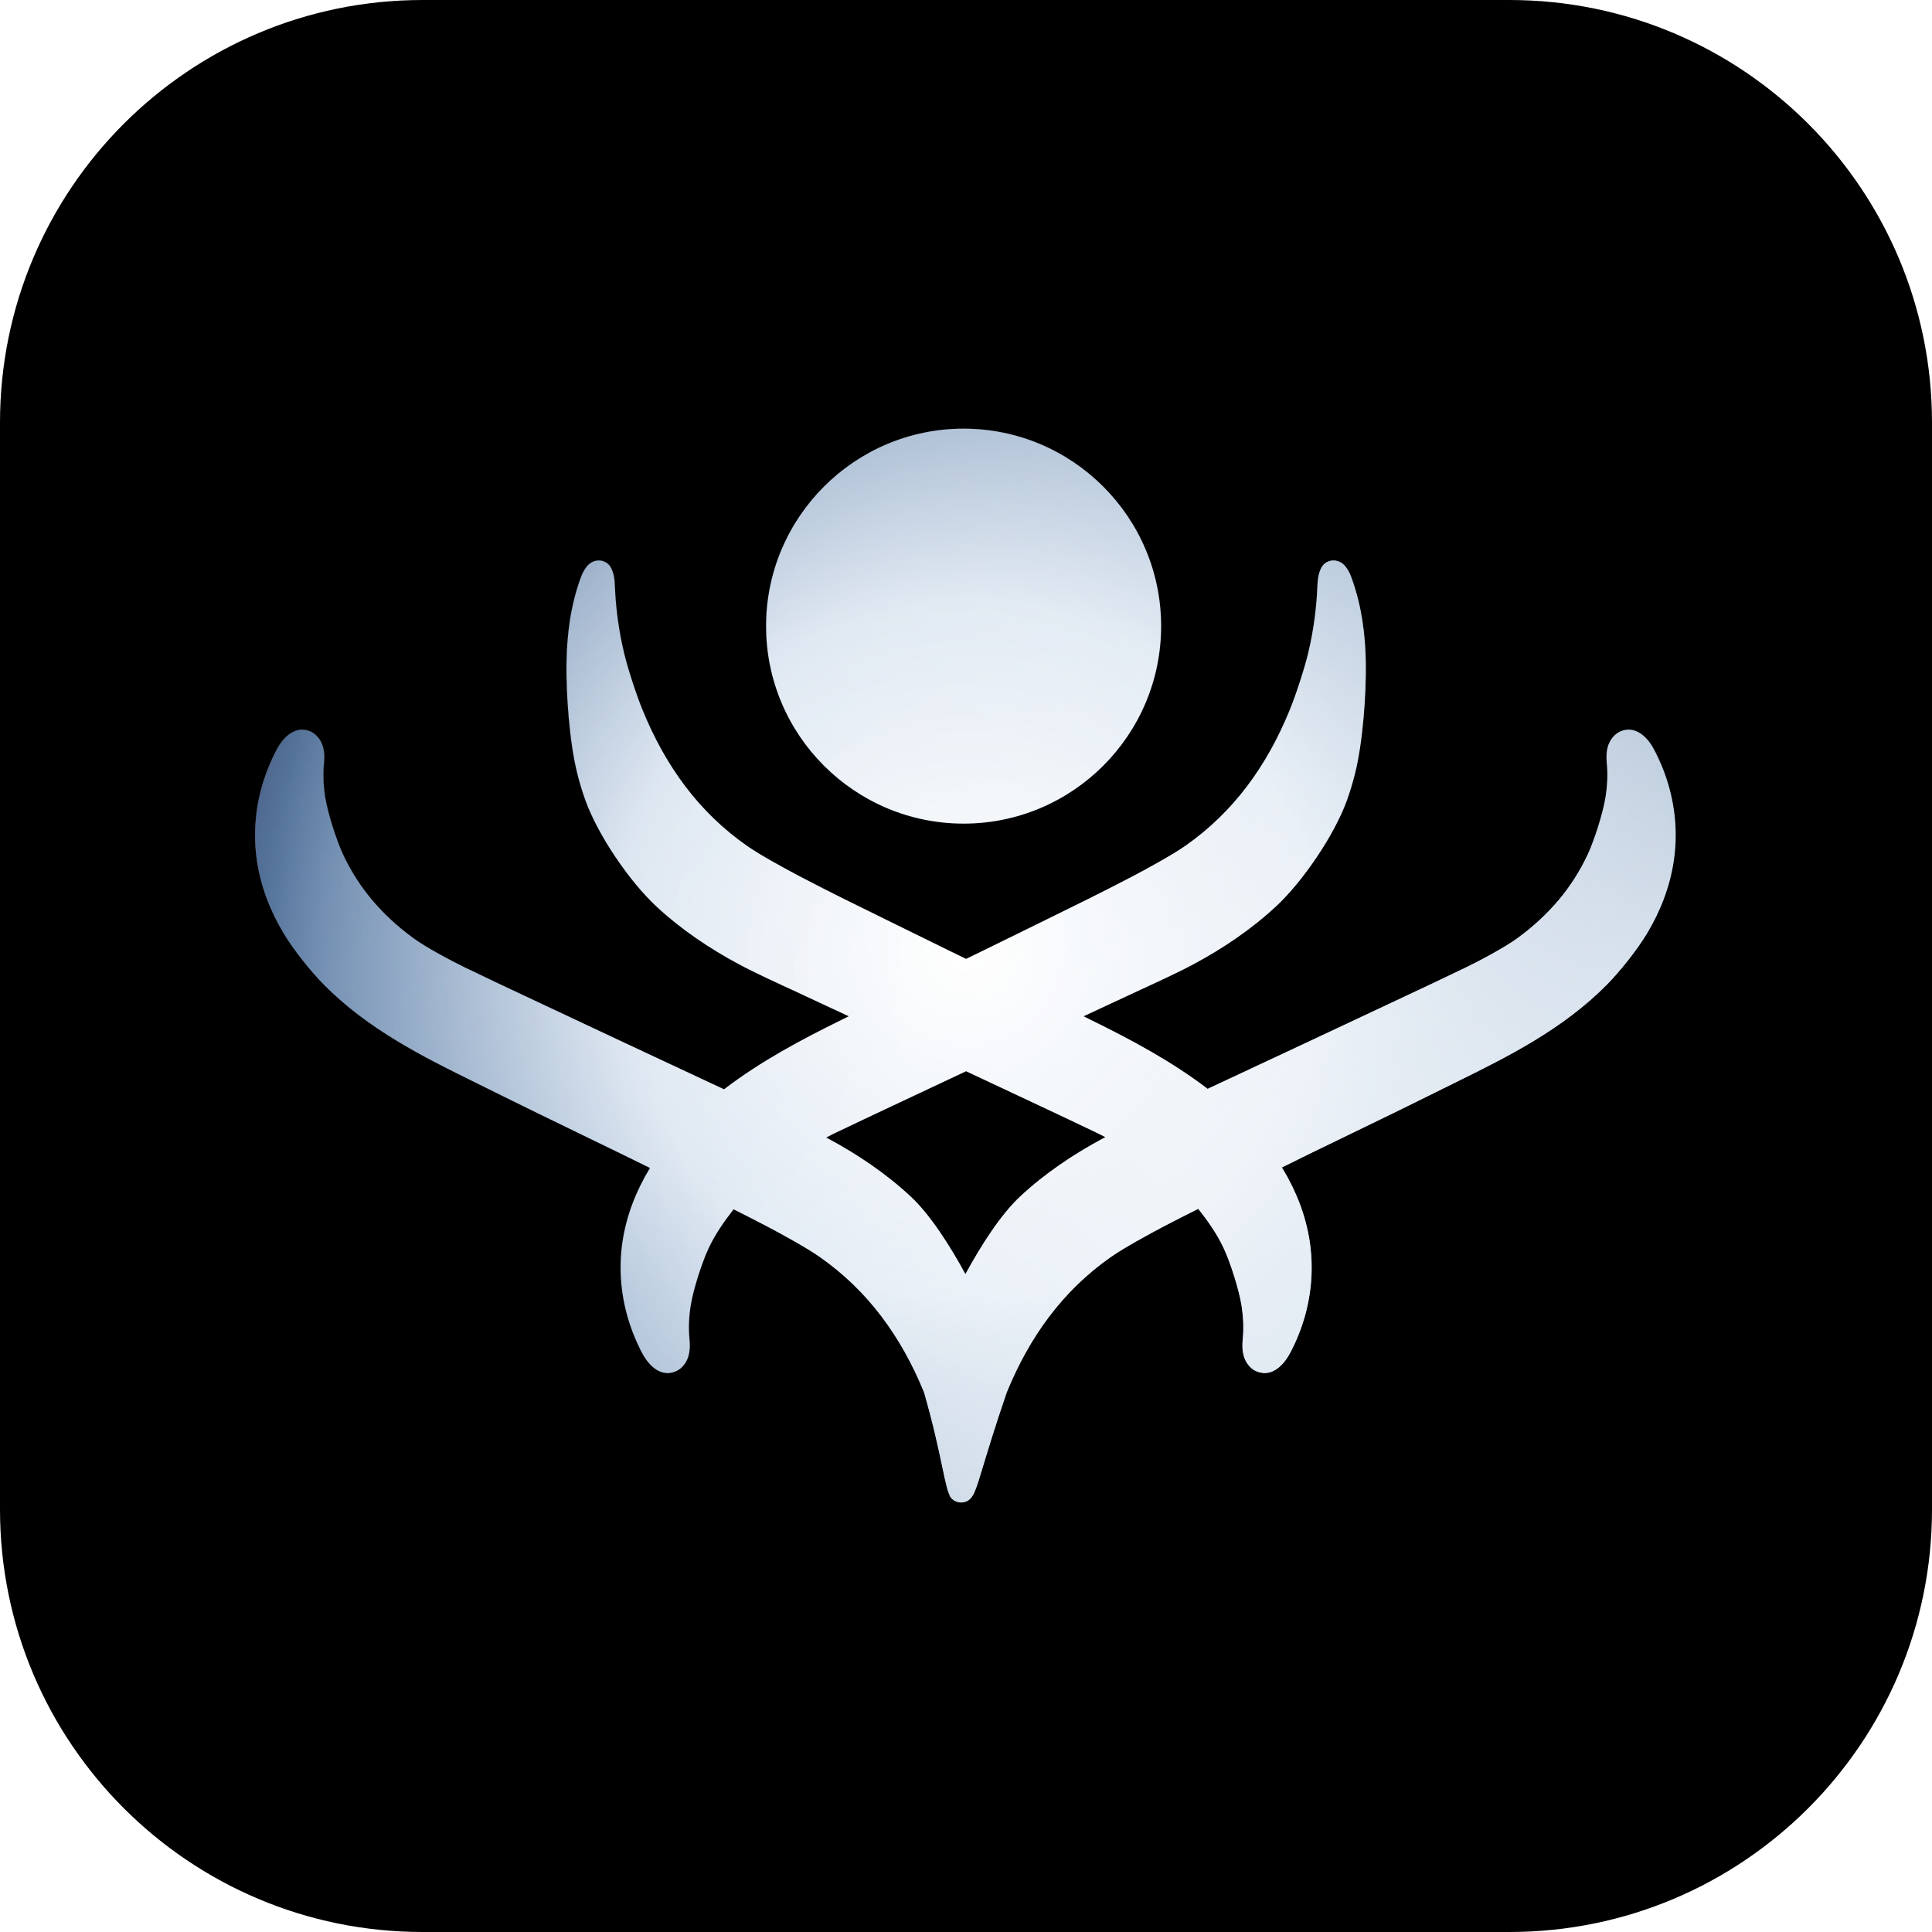
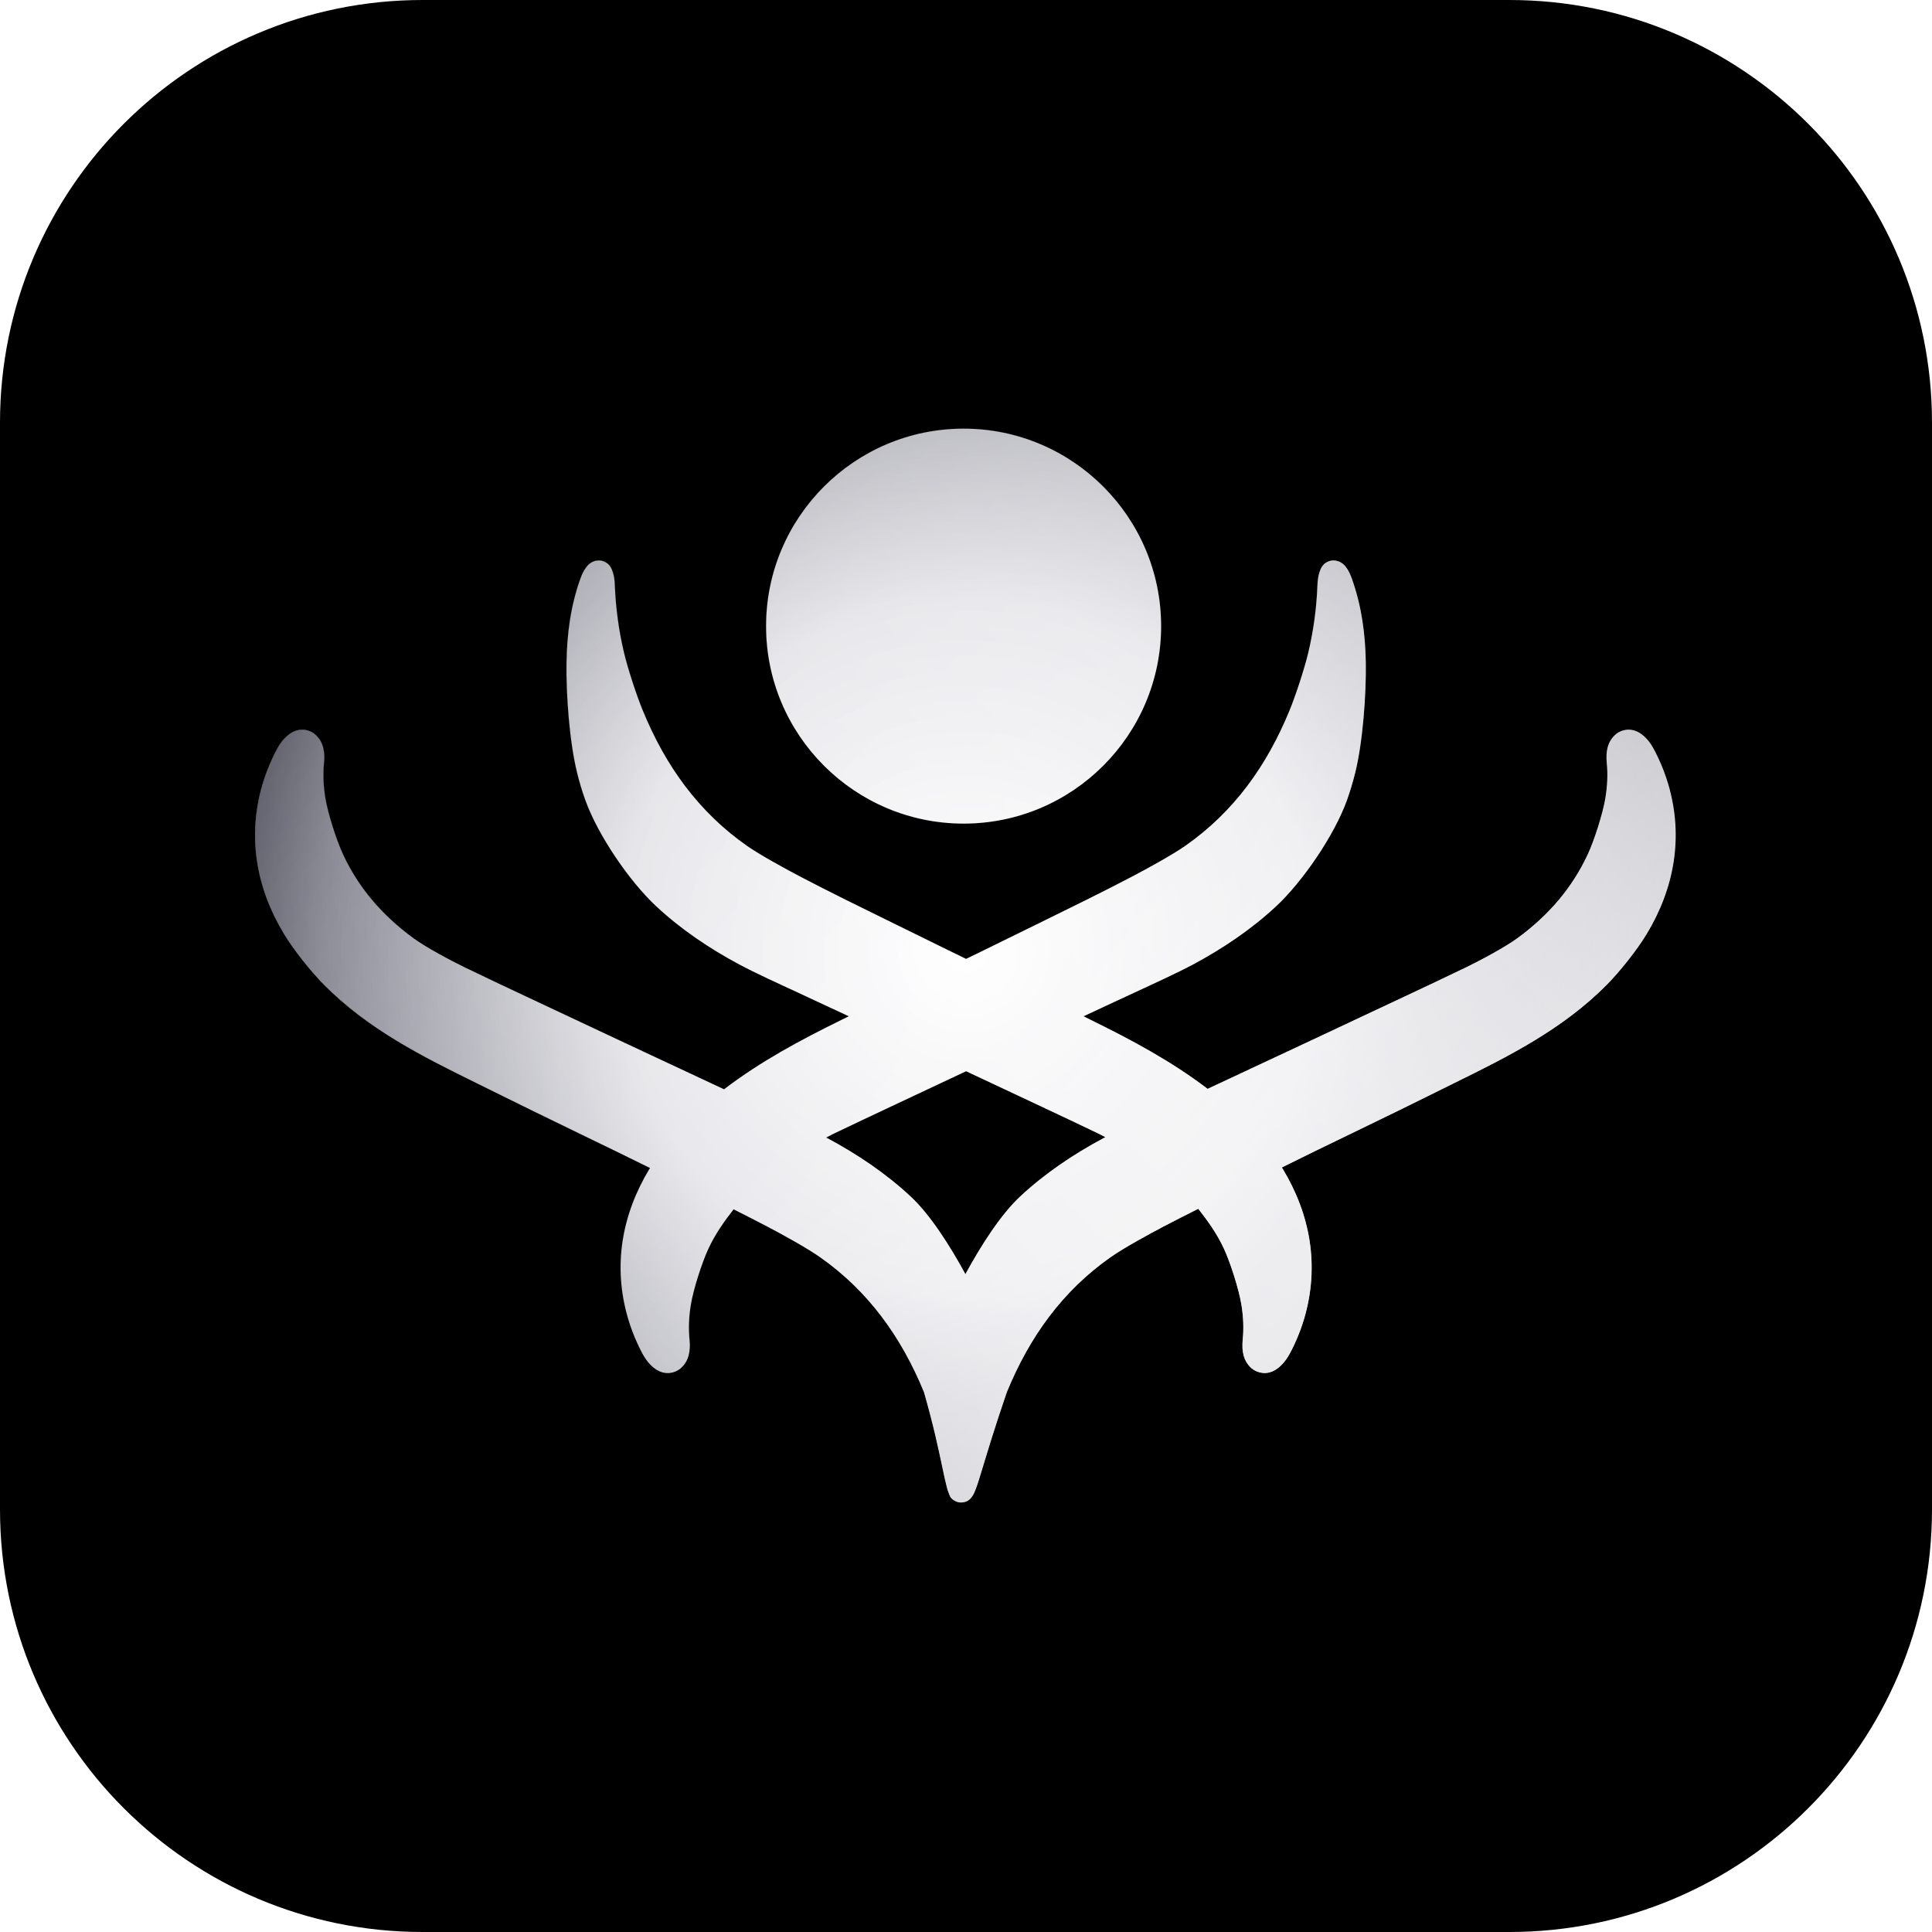
<svg xmlns="http://www.w3.org/2000/svg" width="1024" height="1024" viewBox="0 0 1024 1024">
  <defs>
    <radialGradient id="r" gradientUnits="userSpaceOnUse" cx="43.65" cy="148.79" r="22">
      <stop offset="0" stop-color="#ffffff" />
-       <stop offset="0.35" stop-color="#e2e8f0" />
-       <stop offset="0.65" stop-color="#94a3b8" />
-       <stop offset="0.88" stop-color="#475569" />
-       <stop offset="1" stop-color="#0f172a" />
+       <stop offset="0.35" stop-color="#e8e8eb" />
+       <stop offset="0.65" stop-color="#a2a2a8" />
+       <stop offset="0.88" stop-color="#55555c" />
+       <stop offset="1" stop-color="#0d0d0f" />
    </radialGradient>
    <linearGradient id="l" gradientUnits="userSpaceOnUse" x1="26.67" y1="131.81" x2="60.63" y2="165.77">
-       <stop offset="0" stop-color="#0f172a" />
-       <stop offset="0.25" stop-color="#334155" />
-       <stop offset="0.5" stop-color="#64748b" />
-       <stop offset="0.72" stop-color="#cbd5e1" />
-       <stop offset="0.88" stop-color="#f1f5f9" />
+       <stop offset="0" stop-color="#0d0d0f" />
+       <stop offset="0.25" stop-color="#3d3d42" />
+       <stop offset="0.5" stop-color="#717178" />
+       <stop offset="0.72" stop-color="#d3d3d7" />
+       <stop offset="0.88" stop-color="#f4f4f6" />
      <stop offset="1" stop-color="#ffffff" />
    </linearGradient>
    <linearGradient id="a" gradientUnits="userSpaceOnUse" x1="60.63" y1="131.81" x2="26.67" y2="165.77">
      <stop offset="0" stop-color="#ffffff" stop-opacity="0.75" />
-       <stop offset="0.5" stop-color="#cbd5e1" stop-opacity="0.4" />
-       <stop offset="1" stop-color="#475569" stop-opacity="0.2" />
+       <stop offset="0.5" stop-color="#d3d3d7" stop-opacity="0.4" />
+       <stop offset="1" stop-color="#55555c" stop-opacity="0.2" />
    </linearGradient>
    <g id="mark" transform="matrix(0.8648184,0,0,0.8648184,-23.06327,-113.991)">
      <path d="M 43.595 137.223 C 41.176 137.223 39.209 139.189 39.209 141.608 C 39.209 144.027 41.176 145.992 43.595 145.992 C 46.014 145.992 47.98 144.027 47.98 141.608 C 47.98 139.189 46.014 137.223 43.595 137.223 z M 35.497 140.149 C 35.434 140.149 35.374 140.168 35.332 140.193 C 35.277 140.226 35.244 140.263 35.215 140.301 C 35.158 140.376 35.119 140.46 35.082 140.564 C 34.865 141.175 34.788 141.795 34.778 142.422 C 34.766 143.106 34.843 144.174 35.012 144.858 C 35.063 145.067 35.124 145.272 35.197 145.474 C 35.476 146.249 36.173 147.273 36.772 147.83 C 37.322 148.342 37.954 148.767 38.613 149.119 C 38.963 149.307 39.522 149.562 39.865 149.72 C 40.258 149.903 40.652 150.086 41.045 150.27 C 40.994 150.295 40.927 150.328 40.883 150.35 C 39.984 150.792 39.089 151.269 38.276 151.891 C 36.805 151.206 35.336 150.515 33.867 149.824 C 33.523 149.663 32.967 149.401 32.629 149.236 C 32.597 149.221 32.565 149.206 32.535 149.192 C 32.201 149.029 31.655 148.738 31.381 148.537 C 30.686 148.029 30.164 147.422 29.814 146.67 C 29.669 146.357 29.479 145.761 29.424 145.426 C 29.381 145.163 29.368 144.904 29.394 144.641 C 29.419 144.397 29.378 144.167 29.195 144.01 C 29.104 143.931 28.964 143.889 28.836 143.912 C 28.709 143.936 28.603 144.009 28.514 144.104 C 28.404 144.22 28.33 144.365 28.246 144.545 C 28.162 144.725 28.083 144.932 28.025 145.129 C 27.688 146.289 27.889 147.426 28.508 148.447 C 28.722 148.802 29.106 149.282 29.394 149.572 C 30.371 150.559 31.58 151.164 32.767 151.748 C 33.107 151.915 33.659 152.19 34.002 152.357 C 34.642 152.671 35.282 152.978 35.92 153.289 C 36.116 153.385 36.382 153.515 36.633 153.639 C 36.63 153.643 36.625 153.648 36.623 153.652 C 36.005 154.674 35.804 155.808 36.141 156.969 C 36.198 157.166 36.277 157.373 36.361 157.553 C 36.445 157.733 36.519 157.878 36.629 157.994 C 36.718 158.089 36.824 158.163 36.951 158.186 C 37.079 158.209 37.219 158.166 37.311 158.088 C 37.494 157.931 37.534 157.7 37.51 157.457 C 37.483 157.193 37.496 156.934 37.539 156.672 C 37.594 156.337 37.784 155.74 37.93 155.428 C 38.079 155.107 38.277 154.827 38.488 154.556 C 38.739 154.682 38.989 154.81 39.236 154.939 C 39.569 155.114 40.11 155.411 40.396 155.611 C 41.473 156.363 42.211 157.387 42.715 158.617 C 42.917 159.319 43.035 159.87 43.115 160.25 C 43.155 160.442 43.187 160.592 43.217 160.707 C 43.231 160.764 43.244 160.811 43.266 160.862 C 43.287 160.912 43.297 160.991 43.441 161.049 C 43.514 161.078 43.616 161.066 43.674 161.035 C 43.731 161.004 43.757 160.971 43.777 160.943 C 43.817 160.889 43.834 160.846 43.855 160.793 C 43.898 160.688 43.941 160.548 43.998 160.359 C 44.113 159.982 44.283 159.408 44.555 158.617 C 45.058 157.388 45.794 156.363 46.871 155.611 C 47.158 155.411 47.701 155.114 48.033 154.939 C 48.288 154.806 48.547 154.675 48.805 154.545 C 49.021 154.82 49.222 155.102 49.373 155.428 C 49.519 155.74 49.707 156.337 49.762 156.672 C 49.805 156.934 49.817 157.193 49.791 157.457 C 49.766 157.7 49.807 157.931 49.99 158.088 C 50.082 158.166 50.224 158.209 50.351 158.186 C 50.479 158.163 50.582 158.089 50.672 157.994 C 50.781 157.878 50.858 157.733 50.942 157.552 C 51.026 157.372 51.105 157.166 51.162 156.969 C 51.499 155.808 51.296 154.674 50.678 153.652 C 50.673 153.644 50.667 153.635 50.662 153.627 C 50.904 153.508 51.158 153.381 51.347 153.289 C 51.985 152.978 52.627 152.671 53.267 152.357 C 53.61 152.19 54.16 151.915 54.5 151.748 C 55.688 151.164 56.898 150.559 57.875 149.572 C 58.163 149.282 58.545 148.802 58.76 148.447 C 59.378 147.426 59.581 146.289 59.244 145.129 C 59.187 144.932 59.107 144.725 59.023 144.545 C 58.939 144.365 58.865 144.22 58.756 144.104 C 58.666 144.009 58.561 143.936 58.434 143.912 C 58.306 143.889 58.165 143.931 58.074 144.01 C 57.891 144.167 57.85 144.397 57.875 144.641 C 57.901 144.904 57.887 145.163 57.844 145.426 C 57.789 145.761 57.6 146.358 57.455 146.67 C 57.105 147.422 56.584 148.029 55.889 148.537 C 55.615 148.738 55.068 149.029 54.734 149.192 C 54.704 149.206 54.673 149.221 54.64 149.236 C 54.302 149.401 53.744 149.663 53.401 149.824 C 51.939 150.511 50.477 151.199 49.013 151.881 C 48.204 151.264 47.312 150.789 46.418 150.35 C 46.373 150.328 46.308 150.294 46.258 150.27 C 46.651 150.086 47.044 149.903 47.438 149.72 C 47.781 149.562 48.339 149.307 48.69 149.119 C 49.348 148.767 49.981 148.342 50.531 147.83 C 51.129 147.273 51.826 146.249 52.106 145.474 C 52.178 145.272 52.239 145.067 52.291 144.858 C 52.46 144.174 52.536 143.106 52.525 142.422 C 52.515 141.795 52.436 141.175 52.219 140.564 C 52.182 140.46 52.145 140.376 52.088 140.301 C 52.059 140.263 52.026 140.226 51.971 140.193 C 51.915 140.161 51.827 140.136 51.742 140.156 C 51.573 140.196 51.525 140.323 51.496 140.41 C 51.468 140.497 51.456 140.59 51.451 140.699 C 51.432 141.209 51.364 141.71 51.246 142.205 C 51.163 142.552 50.971 143.141 50.834 143.474 C 50.33 144.707 49.593 145.735 48.514 146.488 C 48.227 146.688 47.684 146.985 47.352 147.16 C 46.667 147.519 45.969 147.86 45.27 148.203 C 44.928 148.371 44.375 148.643 44.035 148.809 C 43.907 148.871 43.779 148.934 43.65 148.996 C 43.522 148.934 43.394 148.871 43.266 148.809 C 42.926 148.643 42.375 148.371 42.033 148.203 C 41.333 147.86 40.635 147.519 39.951 147.16 C 39.619 146.985 39.075 146.688 38.789 146.488 C 37.71 145.735 36.973 144.707 36.469 143.474 C 36.332 143.141 36.139 142.552 36.057 142.205 C 35.939 141.71 35.871 141.209 35.851 140.699 C 35.847 140.59 35.835 140.497 35.807 140.41 C 35.778 140.323 35.73 140.197 35.56 140.156 C 35.539 140.151 35.518 140.149 35.497 140.149 z M 43.65 151.49 C 44.206 151.752 44.762 152.012 45.318 152.273 C 45.662 152.435 46.22 152.697 46.559 152.861 C 46.591 152.877 46.622 152.894 46.653 152.908 C 46.677 152.92 46.715 152.941 46.742 152.955 C 46.728 152.962 46.709 152.971 46.696 152.978 C 46.037 153.331 45.403 153.756 44.853 154.268 C 44.414 154.677 43.977 155.366 43.635 155.994 C 43.293 155.366 42.856 154.677 42.416 154.268 C 41.866 153.756 41.233 153.331 40.574 152.978 C 40.565 152.973 40.552 152.968 40.543 152.963 C 40.576 152.946 40.621 152.923 40.65 152.908 L 40.65 152.906 C 40.68 152.891 40.712 152.877 40.744 152.861 C 41.083 152.697 41.641 152.435 41.985 152.273 C 42.54 152.012 43.095 151.752 43.65 151.49 z" />
    </g>
  </defs>
  <rect x="0" y="0" width="1024" height="1024" rx="224" ry="224" fill="#000000" />
  <g transform="translate(102.4,102.4) scale(0.8)">
    <g transform="translate(5.335,-5.550) scale(34.50368)">
      <use href="#mark" fill="url(#r)" />
      <use href="#mark" fill="url(#l)" opacity="0.85" style="mix-blend-mode:overlay" />
      <use href="#mark" fill="url(#a)" opacity="0.6" style="mix-blend-mode:screen" />
    </g>
  </g>
</svg>
